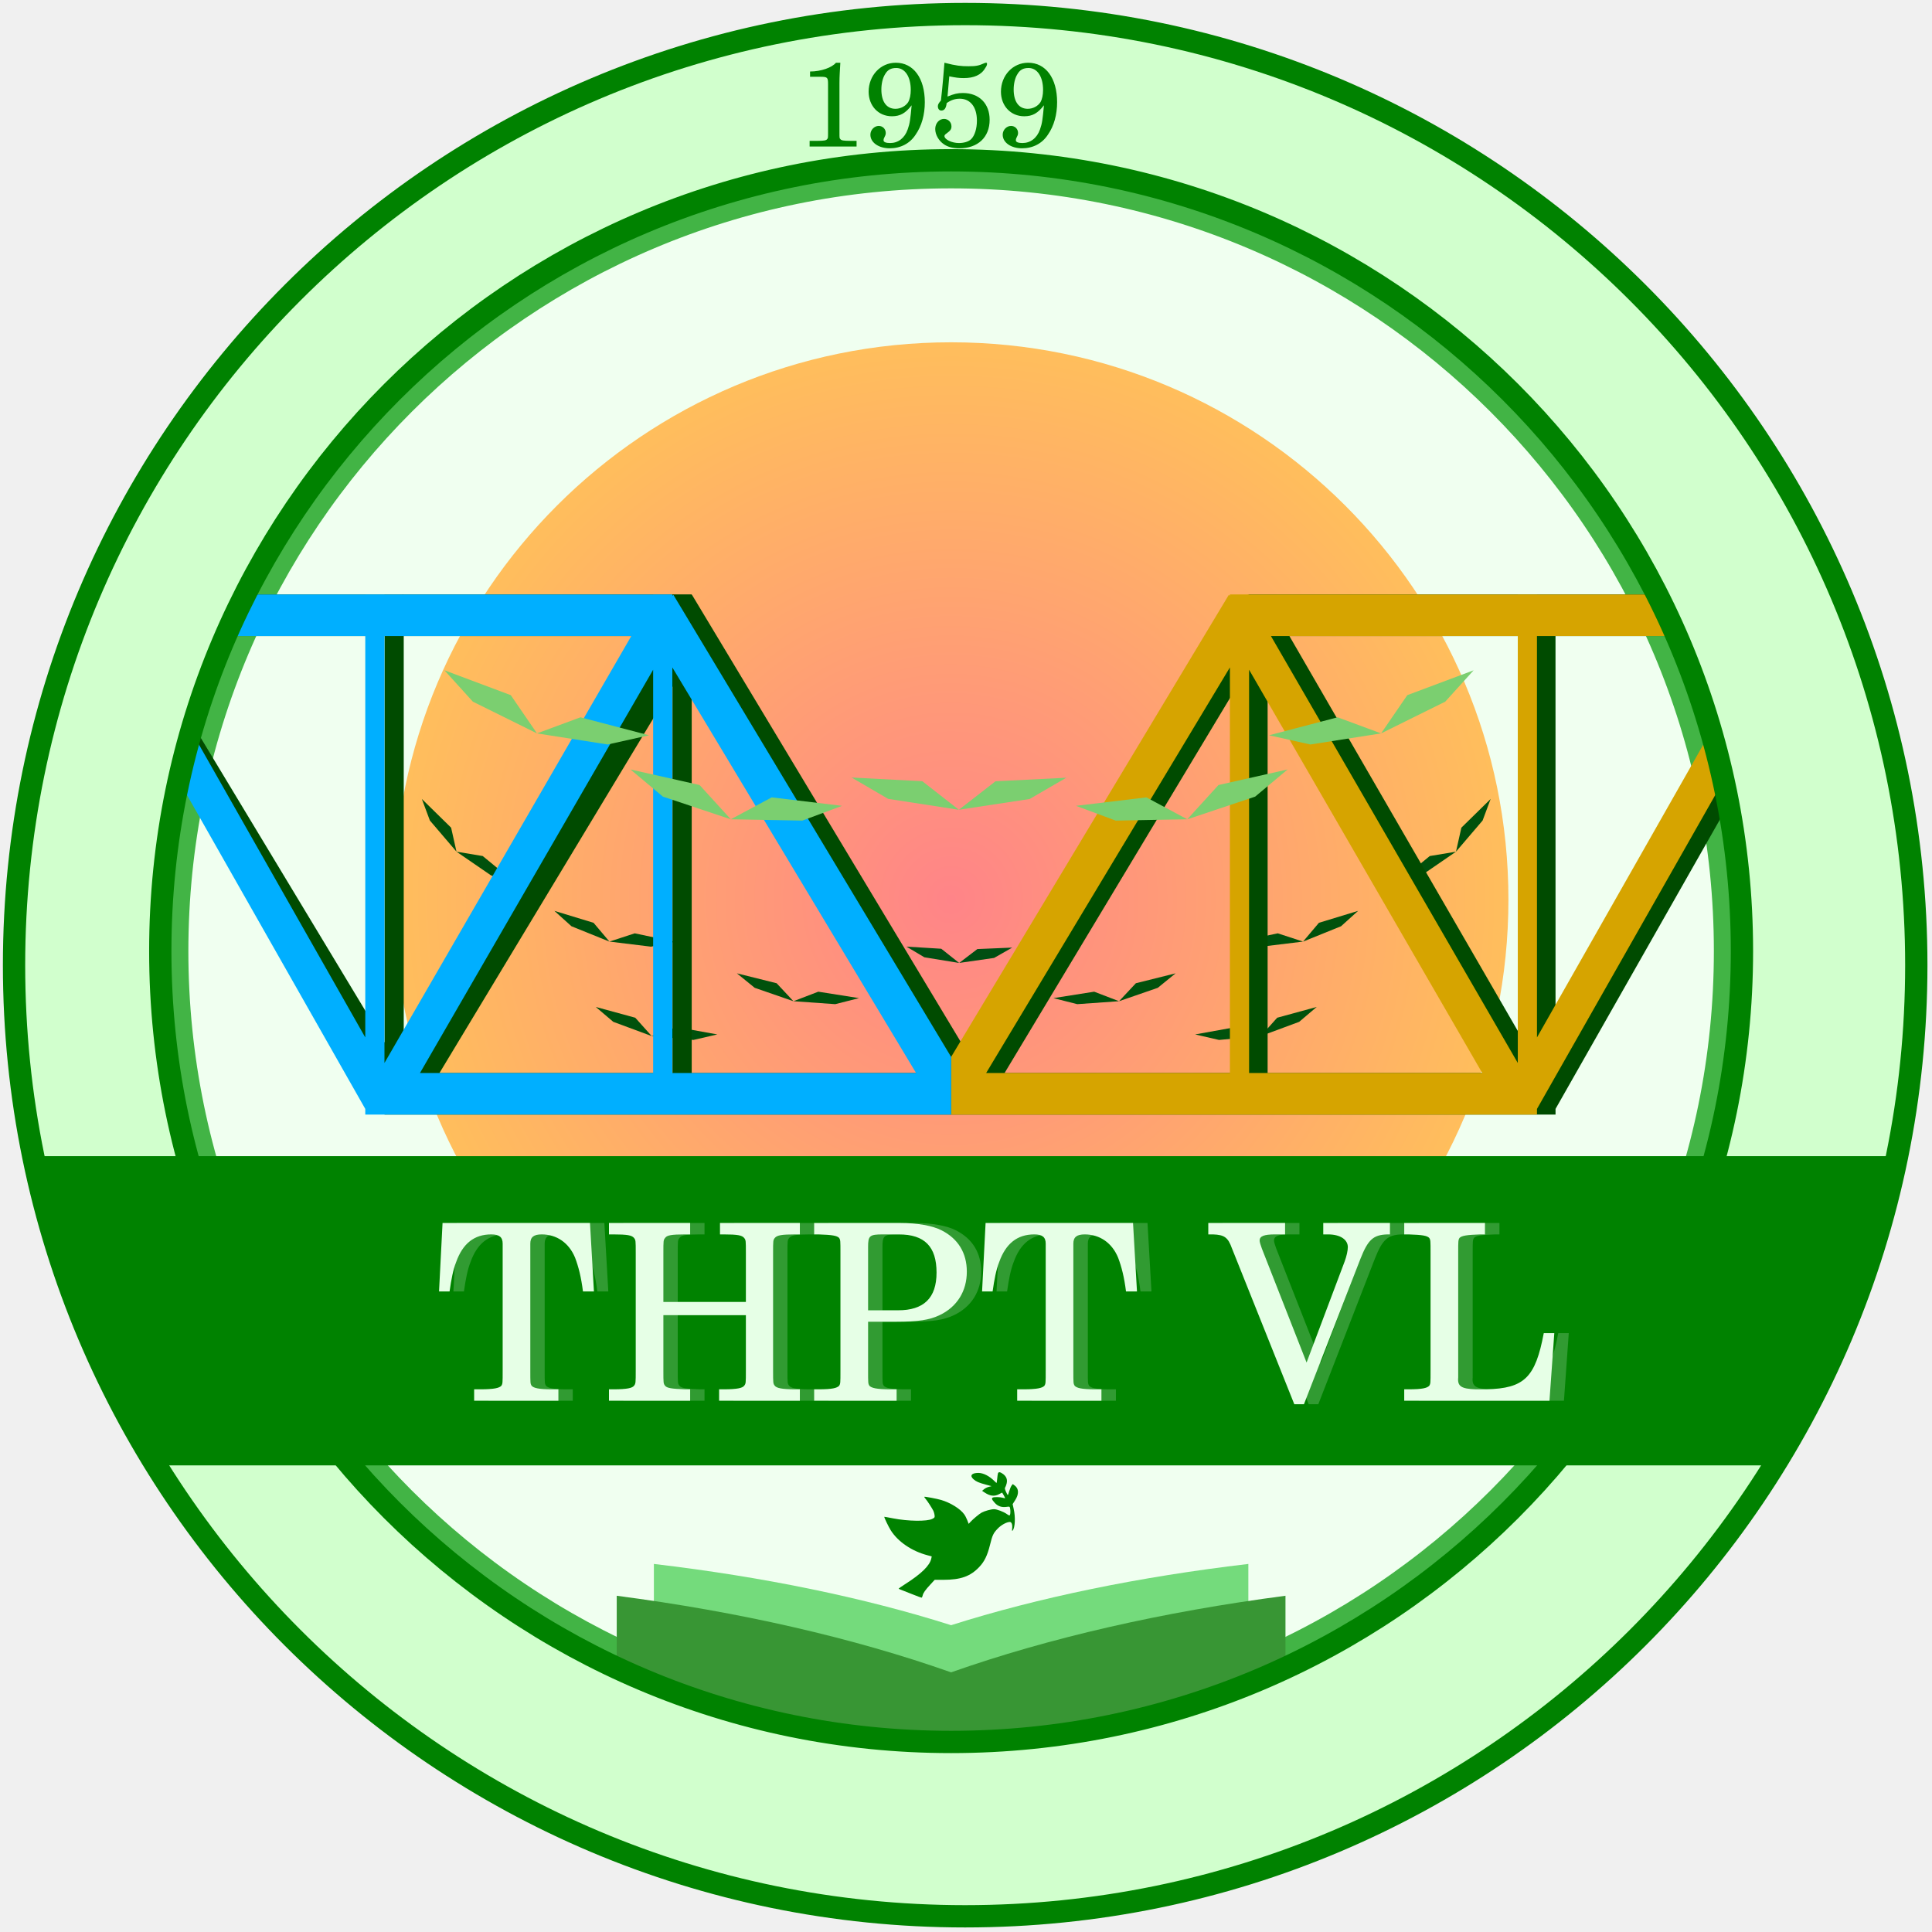
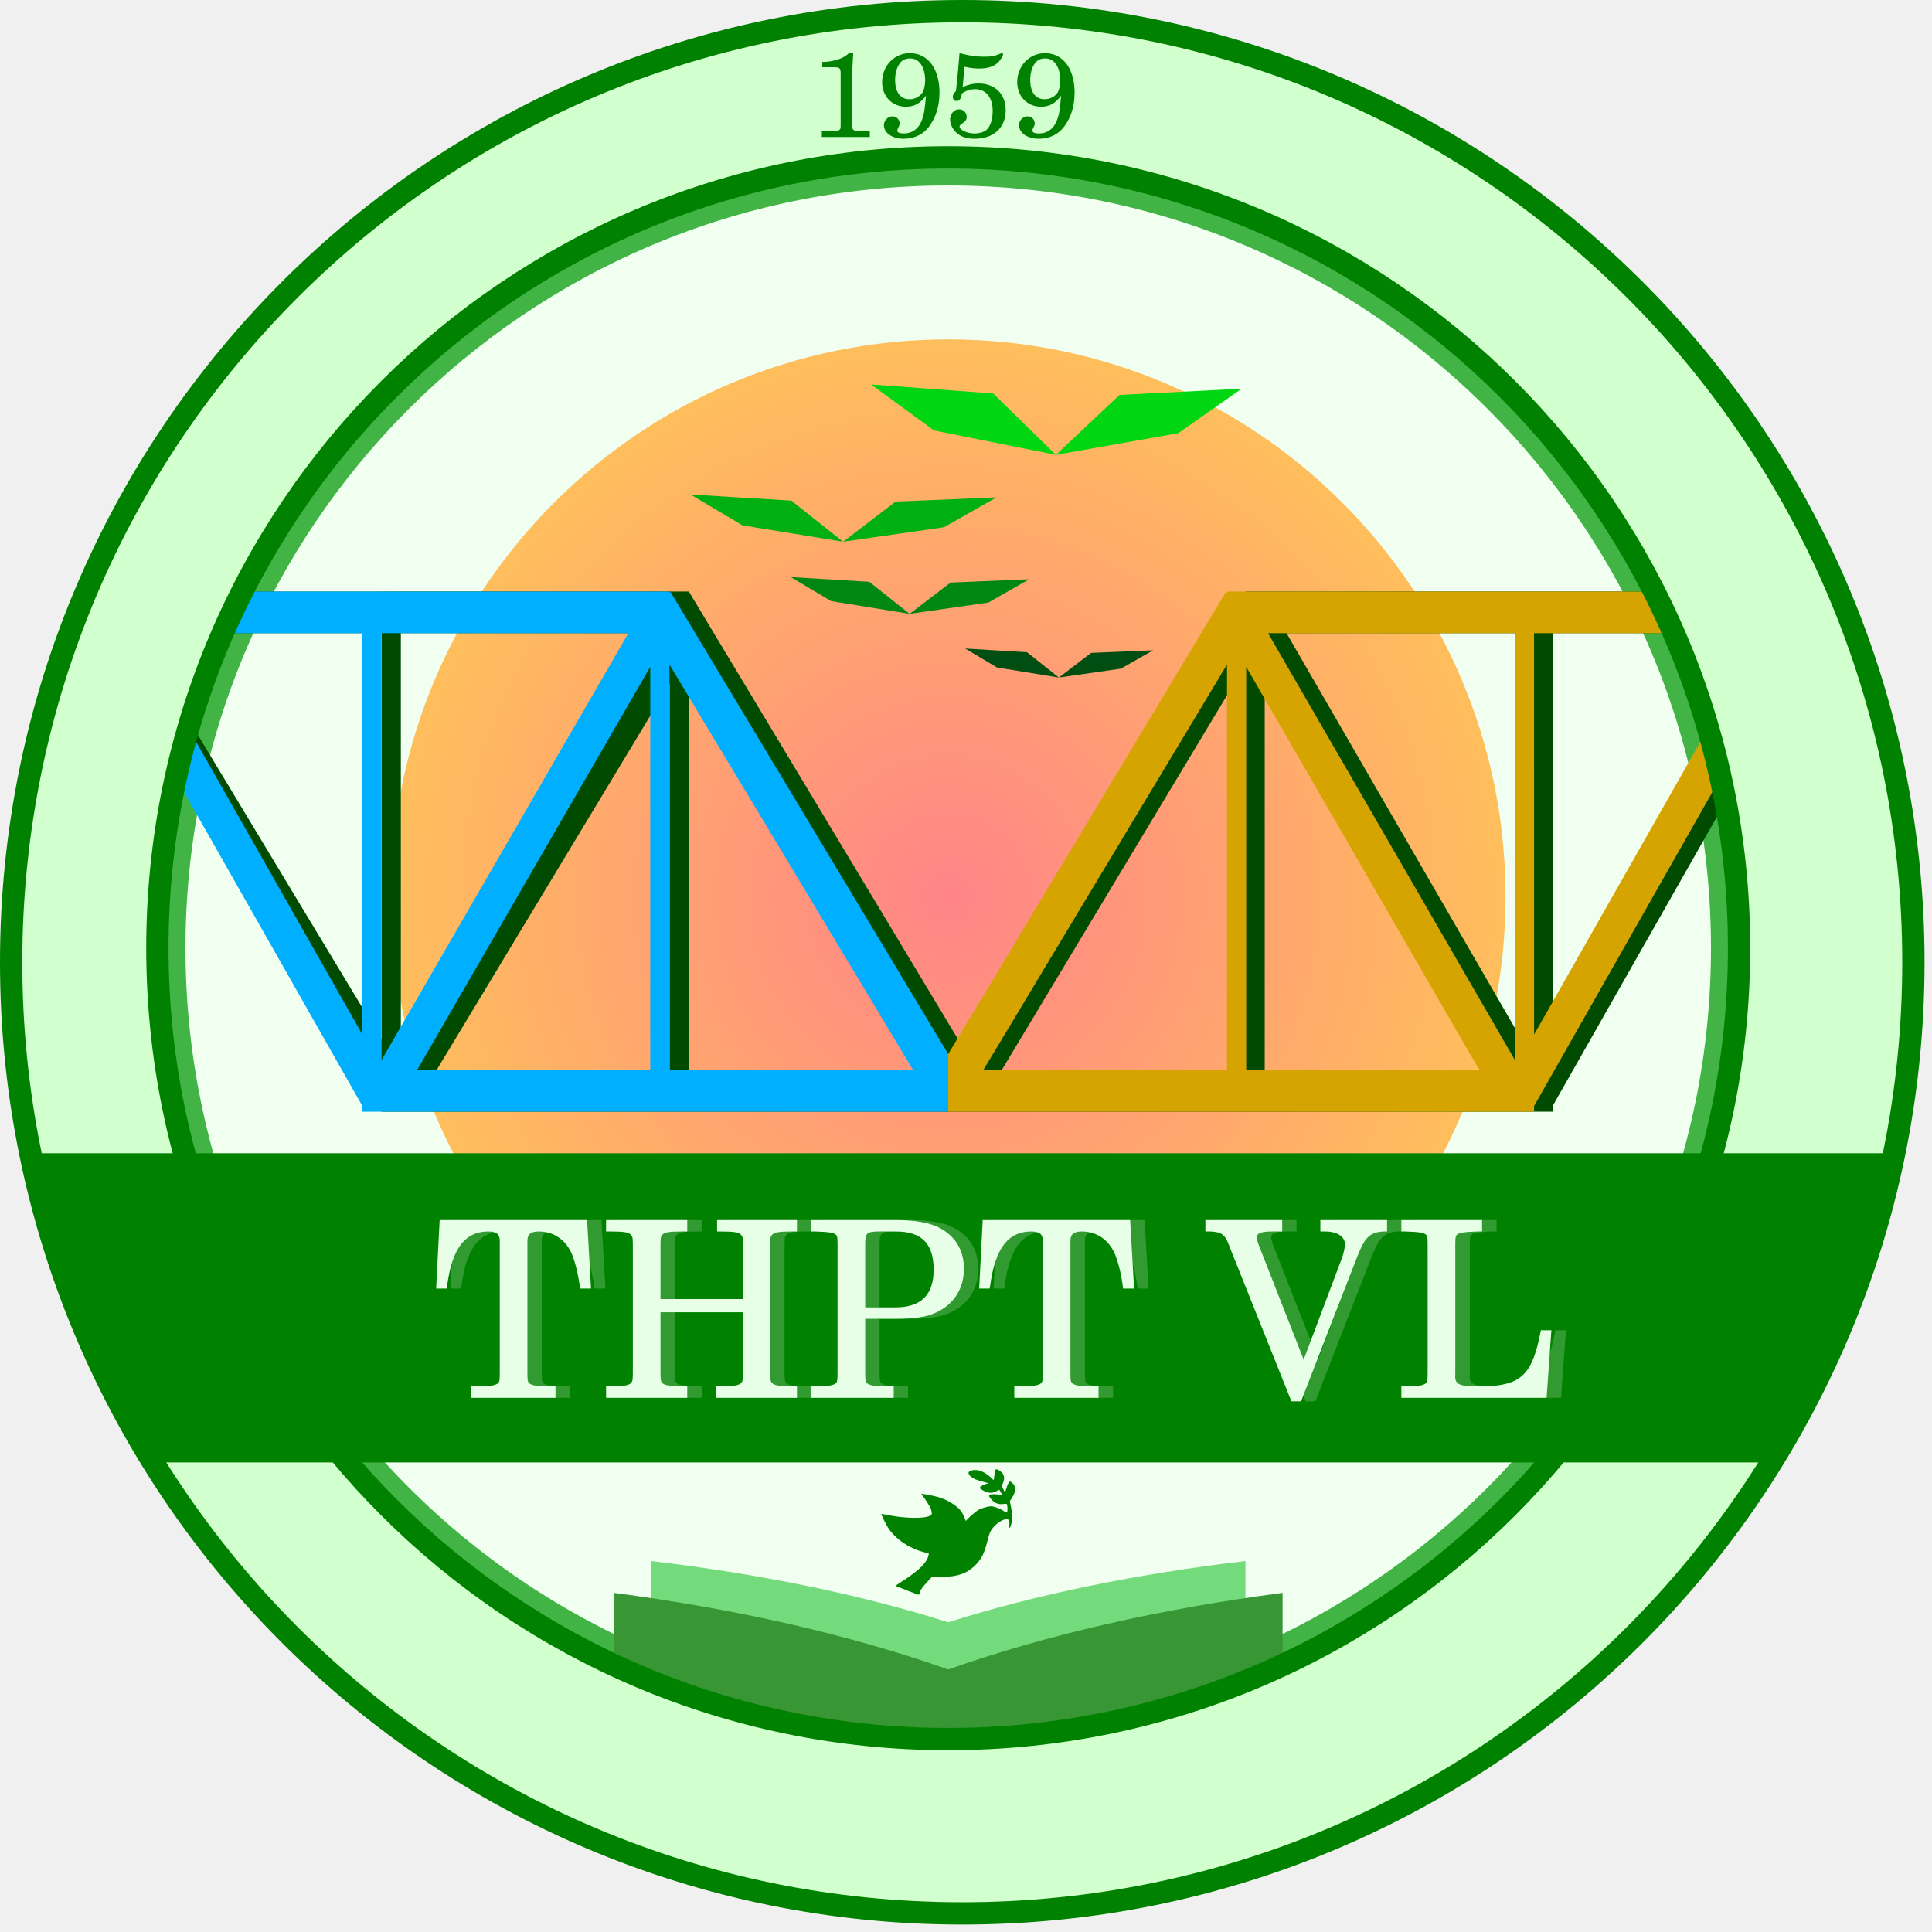
<svg xmlns="http://www.w3.org/2000/svg" xmlns:xlink="http://www.w3.org/1999/xlink" width="260" height="260" viewBox="0 0 68.792 68.792" version="1.1" id="svg1">
  <defs id="defs1">
    <linearGradient id="linearGradient93">
      <stop style="stop-color:#ff8488;stop-opacity:1;" offset="0" id="stop93" />
      <stop style="stop-color:#ffbe5c;stop-opacity:1;" offset="1" id="stop94" />
    </linearGradient>
-     <radialGradient xlink:href="#linearGradient93" id="radialGradient128" gradientUnits="userSpaceOnUse" cx="33.867" cy="32.032" fx="33.867" fy="32.032" r="19.844" gradientTransform="matrix(0.9999952,0,0,1,-2.2678089e-4,-2.2907e-4)" />
+     <radialGradient xlink:href="#linearGradient93" id="radialGradient18" gradientUnits="userSpaceOnUse" gradientTransform="matrix(0.9999952,0,0,1,-0.103351,-0.1033528)" cx="33.867" cy="32.032" fx="33.867" fy="32.032" r="19.844" />
  </defs>
  <g id="layer1">
    <g id="draft" style="display:none">
      <circle style="display:none;fill:#f0fff0;fill-opacity:1;stroke:#008200;stroke-width:1;stroke-dasharray:none;stroke-opacity:1" id="circle11" cx="34.367" cy="34.367" r="33.867" />
      <g id="g41" transform="translate(-72.51816,-31.32958)">
        <rect style="fill:#ffffff;fill-opacity:1;stroke:none;stroke-width:1.049;stroke-dasharray:none;stroke-opacity:1" id="rect29" width="30" height="2" x="-34.547" y="-61.238" />
        <rect style="fill:#ffffff;fill-opacity:1;stroke:none;stroke-width:1.484;stroke-dasharray:none;stroke-opacity:1" id="rect30" width="60" height="2" x="-19.547" y="-38.238" />
        <rect style="fill:#ffffff;fill-opacity:1;stroke:none;stroke-width:1.049;stroke-dasharray:none;stroke-opacity:1" id="rect31" width="30" height="2" x="25.453" y="-61.238" />
        <rect style="fill:#ffffff;fill-opacity:1;stroke:none;stroke-width:1.092;stroke-dasharray:none;stroke-opacity:1" id="rect32" width="1" height="25" x="-19.547" y="-61.238" />
        <rect style="fill:#ffffff;fill-opacity:1;stroke:none;stroke-width:1.092;stroke-dasharray:none;stroke-opacity:1" id="rect33" width="1" height="25" x="40.453" y="-61.238" />
        <rect style="fill:#ffffff;fill-opacity:1;stroke:none;stroke-width:1.092;stroke-dasharray:none;stroke-opacity:1" id="rect34" width="1" height="25" x="-4.547" y="-61.238" />
        <rect style="fill:#ffffff;fill-opacity:1;stroke:none;stroke-width:1.092;stroke-dasharray:none;stroke-opacity:1" id="rect35" width="1" height="25" x="25.453" y="-61.238" />
        <rect style="fill:#ffffff;fill-opacity:1;stroke:none;stroke-width:1.505;stroke-dasharray:none;stroke-opacity:1" id="rect36" width="1.879" height="27.42" x="3.48" y="-68.458" transform="matrix(0.8351787,-0.5499787,0.5471184,0.8370553,0,0)" />
        <rect style="fill:#ffffff;fill-opacity:1;stroke:none;stroke-width:1.563;stroke-dasharray:none;stroke-opacity:1" id="rect37" width="1.951" height="28.499" x="28.508" y="-53.028" transform="matrix(0.8343819,-0.5511868,0.5459116,0.8378428,0,0)" />
        <rect style="fill:#ffffff;fill-opacity:1;stroke:none;stroke-width:1.505;stroke-dasharray:none;stroke-opacity:1" id="rect38" width="1.879" height="27.42" x="34.89" y="-47.82" transform="matrix(-0.8351787,-0.5499787,-0.5471184,0.8370553,0,0)" />
        <rect style="fill:#ffffff;fill-opacity:1;stroke:none;stroke-width:1.563;stroke-dasharray:none;stroke-opacity:1" id="rect39" width="1.951" height="28.499" x="10.191" y="-65.078" transform="matrix(-0.8343819,-0.5511868,-0.5459116,0.8378428,0,0)" />
        <rect style="fill:#ffffff;fill-opacity:1;stroke:none;stroke-width:1.474;stroke-dasharray:none;stroke-opacity:1" id="rect40" width="1.826" height="27.089" x="53.063" y="-34.439" transform="matrix(0.8243706,-0.5660505,0.5311233,0.8472945,0,0)" />
        <rect style="fill:#ffffff;fill-opacity:1;stroke:none;stroke-width:1.462;stroke-dasharray:none;stroke-opacity:1" id="rect41" width="1.804" height="26.954" x="-16.182" y="-80.429" transform="matrix(-0.8196016,-0.5729339,-0.5243122,0.8515261,0,0)" />
      </g>
    </g>
-     <ellipse style="fill:#f0fff0;fill-opacity:1;stroke:#42b445;stroke-width:2;stroke-dasharray:none;stroke-opacity:1" id="circle102" cx="33.866" cy="33.866" rx="28.159" ry="28.159" />
-     <ellipse style="fill:url(#radialGradient128);fill-opacity:1;stroke:none;stroke-width:2.554;stroke-linejoin:miter;stroke-dasharray:none;stroke-opacity:1;paint-order:normal" id="circle103" cx="33.866" cy="32.032" rx="19.844" ry="19.844" />
-     <g id="g111" transform="matrix(0.9999952,0,0,1,-2.2678089e-4,-2.2904802e-4)">
-       <path id="path103" style="fill:#004e12;fill-opacity:1;stroke:none;stroke-width:0.215;stroke-linejoin:miter;stroke-dasharray:none;stroke-opacity:1;paint-order:normal" d="m 32.276,33.706 0.638,0.38 1.239,0.202 -0.637,-0.506 z m 1.878,0.581 1.243,-0.178 0.645,-0.368 -1.241,0.052 z" />
-       <path id="path104" style="fill:#00510c;fill-opacity:1;stroke:none;stroke-width:0.235;stroke-linejoin:miter;stroke-dasharray:none;stroke-opacity:1;paint-order:normal" d="m 26.238,34.657 0.635,0.516 1.379,0.477 -0.599,-0.64 z m 2.015,0.993 1.487,0.105 0.848,-0.215 -1.451,-0.229 z" />
-       <path id="path105" style="fill:#00510c;fill-opacity:1;stroke:none;stroke-width:0.235;stroke-linejoin:miter;stroke-dasharray:none;stroke-opacity:1;paint-order:normal" d="m 21.213,35.854 0.624,0.53 1.368,0.507 -0.585,-0.653 z m 1.992,1.037 1.485,0.138 0.852,-0.196 -1.446,-0.261 z" />
-       <path id="path106" style="fill:#00510c;fill-opacity:1;stroke:none;stroke-width:0.235;stroke-linejoin:miter;stroke-dasharray:none;stroke-opacity:1;paint-order:normal" d="m 15.021,28.449 0.286,0.767 0.948,1.11 -0.192,-0.855 z m 1.234,1.877 1.229,0.844 0.84,0.244 -1.135,-0.933 z" />
-       <path id="path107" style="fill:#00510c;fill-opacity:1;stroke:none;stroke-width:0.235;stroke-linejoin:miter;stroke-dasharray:none;stroke-opacity:1;paint-order:normal" d="m 19.74,32.433 0.608,0.548 1.353,0.547 -0.566,-0.67 z m 1.961,1.094 1.48,0.181 0.858,-0.172 -1.438,-0.303 z" />
-       <path id="path108" style="fill:#00510c;fill-opacity:1;stroke:none;stroke-width:0.235;stroke-linejoin:miter;stroke-dasharray:none;stroke-opacity:1;paint-order:normal" d="m 41.86,34.657 -0.635,0.516 -1.379,0.477 0.599,-0.64 z m -2.015,0.993 -1.487,0.105 -0.848,-0.215 1.451,-0.229 z" />
-       <path id="path109" style="fill:#00510c;fill-opacity:1;stroke:none;stroke-width:0.235;stroke-linejoin:miter;stroke-dasharray:none;stroke-opacity:1;paint-order:normal" d="m 46.884,35.854 -0.624,0.53 -1.368,0.507 0.585,-0.653 z m -1.992,1.037 -1.485,0.138 -0.852,-0.196 1.446,-0.261 z" />
-       <path id="path110" style="fill:#00510c;fill-opacity:1;stroke:none;stroke-width:0.235;stroke-linejoin:miter;stroke-dasharray:none;stroke-opacity:1;paint-order:normal" d="m 53.077,28.449 -0.286,0.767 -0.948,1.11 0.192,-0.855 z m -1.234,1.877 -1.229,0.844 -0.84,0.244 1.135,-0.933 z" />
-       <path id="path111" style="fill:#00510c;fill-opacity:1;stroke:none;stroke-width:0.235;stroke-linejoin:miter;stroke-dasharray:none;stroke-opacity:1;paint-order:normal" d="m 48.358,32.433 -0.608,0.548 -1.353,0.547 0.566,-0.67 z m -1.961,1.094 -1.48,0.181 -0.858,-0.172 1.438,-0.303 z" />
+     <ellipse style="fill:#f0fff0;fill-opacity:1;stroke:#42b445;stroke-width:2;stroke-dasharray:none;stroke-opacity:1" id="ellipse1" cx="33.763" cy="33.763" rx="28.159" ry="28.159" />
+     <ellipse style="fill:url(#radialGradient18);fill-opacity:1;stroke:none;stroke-width:2.554;stroke-linejoin:miter;stroke-dasharray:none;stroke-opacity:1;paint-order:normal" id="ellipse2" cx="33.763" cy="31.929" rx="19.844" ry="19.844" />
+     <path id="path2" style="fill:#004e12;fill-opacity:1;stroke:none;stroke-width:0.382;stroke-linejoin:miter;stroke-dasharray:none;stroke-opacity:1;paint-order:normal" d="m 34.365,23.092 1.135,0.675 2.203,0.358 -1.133,-0.9 z m 3.338,1.033 2.209,-0.317 1.147,-0.653 -2.207,0.092 z" />
+     <g id="g9" transform="matrix(0.683339,0,0,0.740823,51.36811,132.5471)" style="display:inline">
+       <path id="path7" style="display:inline;fill:#004b00;fill-opacity:1;stroke:none;stroke-width:0.747;stroke-dasharray:none;stroke-opacity:1" d="m 13.693,21.167 v 3.83e-4 H 3.441 v 1.482 h 0.021 L 3.44,22.664 13.693,39.667 v 0.02 H 54.705 55.388 v -0.203 l 9.556,-16.821 -0.021,-0.016 h 0.035 v -1.482 h -9.569 v -3.82e-4 h -0.683 v 3.82e-4 h -9.569 v -3.82e-4 h -0.683 v 3.82e-4 0.043 l -0.039,-0.028 -9.887,16.447 -9.888,-16.447 -0.009,0.006 v -0.021 h -0.684 v 3.81e-4 h -9.569 v -3.81e-4 z m -8.729,1.482 h 8.729 v 14.474 z m 9.412,0 h 9.118 l -9.118,15.119 z m 31.537,0 h 8.791 v 15.2 z m 9.474,0 h 8.119 L 55.388,36.94 Z M 44.452,23.764 V 38.206 h -8.682 z m -19.822,0.051 8.651,14.391 h -8.651 z m 20.506,0.033 8.304,14.359 h -8.304 z m -21.189,0.597 v 13.761 h -8.299 z" transform="matrix(1.463396,0,0,1.34985,-75.32347,-179.0582)" />
+       <path id="path8" style="fill:#d6a400;fill-opacity:1;stroke:none;stroke-width:1.049;stroke-dasharray:none;stroke-opacity:1" d="m -11.237,-150.486 v 5.2e-4 0.058 l -0.057,-0.038 -14.465,22.2 -0.006,-0.009 v 2.788 H 3.764 4.764 v -0.273 l 13.98,-22.705 -0.03,-0.021 h 0.051 v -2 H 4.764 v -5.2e-4 H 3.764 v 5.2e-4 h -14 v -5.2e-4 z m 2.139,2 H 3.764 v 20.518 z m 13.861,0 H 16.642 L 4.764,-129.195 Z m -16,1.507 v 19.493 H -23.938 Z m 1,0.111 12.149,19.382 h -12.149 z" />
+       <path id="path9" style="fill:#00afff;fill-opacity:1;stroke:none;stroke-width:1.049;stroke-dasharray:none;stroke-opacity:1" d="m -40.29,-150.486 v 5.2e-4 0.058 l 0.057,-0.038 14.465,22.2 0.006,-0.009 v 2.788 h -29.528 -1 v -0.273 l -13.98,-22.705 0.03,-0.021 H -70.29 v -2 h 14 v -5.2e-4 h 1 v 5.2e-4 h 14 v -5.2e-4 z m -2.139,2 h -12.861 v 20.518 z m -13.861,0 h -11.878 l 11.878,19.291 z m 16,1.507 v 19.493 h 12.701 z m -1,0.111 -12.149,19.382 h 12.149 z" />
    </g>
-     <g id="g114" transform="matrix(0.683339,0,0,0.740823,51.47123,132.6502)" style="display:inline">
-       <path id="path112" style="display:inline;fill:#004b00;fill-opacity:1;stroke:none;stroke-width:0.747;stroke-dasharray:none;stroke-opacity:1" d="m 13.693,21.167 v 3.83e-4 H 3.441 v 1.482 h 0.021 L 3.44,22.664 13.693,39.667 v 0.02 H 54.705 55.388 v -0.203 l 9.556,-16.821 -0.021,-0.016 h 0.035 v -1.482 h -9.569 v -3.82e-4 h -0.683 v 3.82e-4 h -9.569 v -3.82e-4 h -0.683 v 3.82e-4 0.043 l -0.039,-0.028 -9.887,16.447 -9.888,-16.447 -0.009,0.006 v -0.021 h -0.684 v 3.81e-4 h -9.569 v -3.81e-4 z m -8.729,1.482 h 8.729 v 14.474 z m 9.412,0 h 9.118 l -9.118,15.119 z m 31.537,0 h 8.791 v 15.2 z m 9.474,0 h 8.119 L 55.388,36.94 Z M 44.452,23.764 V 38.206 h -8.682 z m -19.822,0.051 8.651,14.391 h -8.651 z m 20.506,0.033 8.304,14.359 h -8.304 z m -21.189,0.597 v 13.761 h -8.299 z" transform="matrix(1.463396,0,0,1.34985,-75.32347,-179.0582)" />
-       <path id="path113" style="fill:#d6a400;fill-opacity:1;stroke:none;stroke-width:1.049;stroke-dasharray:none;stroke-opacity:1" d="m -11.237,-150.486 v 5.2e-4 0.058 l -0.057,-0.038 -14.465,22.2 -0.006,-0.009 v 2.788 H 3.764 4.764 v -0.273 l 13.98,-22.705 -0.03,-0.021 h 0.051 v -2 H 4.764 v -5.2e-4 H 3.764 v 5.2e-4 h -14 v -5.2e-4 z m 2.139,2 H 3.764 v 20.518 z m 13.861,0 H 16.642 L 4.764,-129.195 Z m -16,1.507 v 19.493 H -23.938 Z m 1,0.111 12.149,19.382 h -12.149 z" />
-       <path id="path114" style="fill:#00afff;fill-opacity:1;stroke:none;stroke-width:1.049;stroke-dasharray:none;stroke-opacity:1" d="m -40.29,-150.486 v 5.2e-4 0.058 l 0.057,-0.038 14.465,22.2 0.006,-0.009 v 2.788 h -29.528 -1 v -0.273 l -13.98,-22.705 0.03,-0.021 H -70.29 v -2 h 14 v -5.2e-4 h 1 v 5.2e-4 h 14 v -5.2e-4 z m -2.139,2 h -12.861 v 20.518 z m -13.861,0 h -11.878 l 11.878,19.291 z m 16,1.507 v 19.493 h 12.701 z m -1,0.111 -12.149,19.382 h 12.149 z" />
+     <path d="m 35.431,52.358 c -0.007,0.024 -0.021,0.11 -0.027,0.192 -0.007,0.084 -0.018,0.151 -0.023,0.151 -0.005,0 -0.036,-0.029 -0.07,-0.062 -0.186,-0.187 -0.398,-0.295 -0.577,-0.297 -0.241,0 -0.318,0.098 -0.175,0.225 0.093,0.084 0.193,0.127 0.441,0.192 l 0.202,0.055 -0.1,0.026 c -0.057,0.014 -0.132,0.053 -0.168,0.084 l -0.068,0.057 0.091,0.06 c 0.195,0.129 0.35,0.146 0.516,0.057 l 0.107,-0.055 0.057,0.096 c 0.03,0.055 0.052,0.101 0.048,0.105 -0.002,0.002 -0.041,-0.005 -0.084,-0.017 -0.086,-0.026 -0.293,-0.031 -0.348,-0.009 -0.059,0.024 -0.043,0.072 0.061,0.187 0.109,0.125 0.25,0.172 0.427,0.146 0.098,-0.014 0.107,-0.012 0.12,0.041 0.018,0.077 0.016,0.218 -0.004,0.251 -0.014,0.022 -0.041,0.014 -0.107,-0.034 -0.118,-0.084 -0.355,-0.175 -0.459,-0.175 -0.102,0 -0.332,0.062 -0.441,0.122 -0.086,0.046 -0.307,0.23 -0.405,0.338 l -0.057,0.062 -0.05,-0.129 c -0.027,-0.072 -0.077,-0.168 -0.111,-0.213 -0.139,-0.194 -0.486,-0.41 -0.818,-0.508 -0.141,-0.043 -0.589,-0.127 -0.6,-0.113 -0.007,0.005 0.016,0.041 0.048,0.077 0.064,0.074 0.221,0.316 0.275,0.424 0.018,0.041 0.039,0.11 0.043,0.156 0.007,0.077 0,0.089 -0.082,0.129 -0.186,0.096 -0.866,0.086 -1.4,-0.019 -0.168,-0.034 -0.307,-0.057 -0.309,-0.055 -0.014,0.012 0.155,0.364 0.23,0.481 0.257,0.407 0.748,0.742 1.309,0.889 l 0.15,0.041 -0.016,0.074 c -0.052,0.251 -0.352,0.544 -0.937,0.917 -0.123,0.077 -0.223,0.148 -0.223,0.156 0,0.007 0.034,0.024 0.075,0.038 0.039,0.014 0.221,0.086 0.4,0.158 0.182,0.074 0.336,0.129 0.346,0.125 0.009,-0.007 0.023,-0.041 0.032,-0.077 0.021,-0.093 0.089,-0.189 0.271,-0.386 l 0.159,-0.172 h 0.307 c 0.616,0 0.962,-0.122 1.277,-0.455 0.184,-0.192 0.291,-0.41 0.384,-0.786 0.086,-0.35 0.12,-0.422 0.273,-0.58 0.12,-0.129 0.321,-0.239 0.434,-0.239 0.061,0 0.096,0.086 0.084,0.22 -0.009,0.096 -0.007,0.113 0.016,0.086 0.086,-0.098 0.105,-0.479 0.036,-0.774 l -0.036,-0.168 0.086,-0.134 c 0.143,-0.218 0.139,-0.417 -0.014,-0.529 l -0.068,-0.05 -0.043,0.055 c -0.023,0.031 -0.059,0.117 -0.082,0.194 -0.021,0.079 -0.045,0.141 -0.052,0.141 -0.007,0 -0.036,-0.053 -0.066,-0.12 -0.039,-0.086 -0.045,-0.127 -0.029,-0.148 0.014,-0.017 0.036,-0.077 0.052,-0.134 0.036,-0.144 -0.002,-0.251 -0.118,-0.342 -0.107,-0.079 -0.166,-0.089 -0.189,-0.029 z" id="path10" style="fill:#008200;fill-opacity:1;stroke:none;stroke-width:0.002" />
+     <g id="g12" transform="matrix(0.9999952,0,0,1,-0.103351,-0.1033528)">
+       <path id="path11" style="display:inline;fill:#74db7c;fill-opacity:1;stroke:none;stroke-width:3.648;stroke-linejoin:miter;stroke-dasharray:none;stroke-opacity:1;paint-order:normal" d="m 23.283,55.687 v 4.21 A 28.159,28.159 0 0 0 33.867,62.026 28.159,28.159 0 0 0 44.45,59.897 V 55.687 a 30.281,11.111 0 0 0 -10.584,2.181 30.281,11.111 0 0 0 -10.582,-2.181 z" />
+       <path id="path12" style="fill:#389634;fill-opacity:1;stroke:none;stroke-width:4.326;stroke-linejoin:miter;stroke-dasharray:none;stroke-opacity:1;paint-order:normal" d="m 21.96,56.82 v 2.547 a 28.159,28.159 0 0 0 11.906,2.658 28.159,28.159 0 0 0 11.906,-2.658 V 56.82 A 34.066,13.889 0 0 0 33.866,59.547 34.066,13.889 0 0 0 21.96,56.82 Z" />
    </g>
-     <g id="g119" transform="matrix(0.9999952,0,0,1,-2.2678089e-4,-2.2904802e-4)">
-       <path id="path115" style="fill:#7bcf70;fill-opacity:1;stroke:none;stroke-width:0.437;stroke-linejoin:miter;stroke-dasharray:none;stroke-opacity:1;paint-order:normal" d="m 30.322,27.685 1.302,0.76 2.519,0.389 -1.302,-1.017 z m 3.821,1.148 2.519,-0.383 1.304,-0.757 -2.519,0.126 z" />
-       <path id="path116" style="fill:#7bcf70;fill-opacity:1;stroke:none;stroke-width:0.437;stroke-linejoin:miter;stroke-dasharray:none;stroke-opacity:1;paint-order:normal" d="m 45.187,26.181 1.472,0.328 2.518,-0.395 -1.549,-0.573 z m 3.989,-0.067 2.284,-1.13 1.012,-1.117 -2.362,0.885 z" />
-       <path id="path117" style="fill:#7bcf70;fill-opacity:1;stroke:none;stroke-width:0.437;stroke-linejoin:miter;stroke-dasharray:none;stroke-opacity:1;paint-order:normal" d="m 38.314,28.693 1.413,0.526 2.548,-0.047 -1.456,-0.78 z m 3.961,0.48 2.417,-0.807 1.156,-0.968 -2.461,0.554 z" />
-       <path id="path118" style="fill:#7bcf70;fill-opacity:1;stroke:none;stroke-width:0.437;stroke-linejoin:miter;stroke-dasharray:none;stroke-opacity:1;paint-order:normal" d="m 23.11,26.181 -1.472,0.328 -2.518,-0.395 1.549,-0.573 z m -3.989,-0.067 -2.284,-1.13 -1.012,-1.117 2.362,0.885 z" />
-       <path id="path119" style="fill:#7bcf70;fill-opacity:1;stroke:none;stroke-width:0.437;stroke-linejoin:miter;stroke-dasharray:none;stroke-opacity:1;paint-order:normal" d="m 29.983,28.693 -1.413,0.526 -2.548,-0.047 1.456,-0.78 z m -3.961,0.48 -2.417,-0.807 -1.156,-0.968 2.461,0.554 z" />
-     </g>
-     <path d="m 35.534,52.461 c -0.007,0.024 -0.021,0.11 -0.027,0.192 -0.007,0.084 -0.018,0.151 -0.023,0.151 -0.005,0 -0.036,-0.029 -0.07,-0.062 -0.186,-0.187 -0.398,-0.295 -0.577,-0.297 -0.241,0 -0.318,0.098 -0.175,0.225 0.093,0.084 0.193,0.127 0.441,0.192 l 0.202,0.055 -0.1,0.026 c -0.057,0.014 -0.132,0.053 -0.168,0.084 l -0.068,0.057 0.091,0.06 c 0.195,0.129 0.35,0.146 0.516,0.057 l 0.107,-0.055 0.057,0.096 c 0.03,0.055 0.052,0.101 0.048,0.105 -0.002,0.002 -0.041,-0.005 -0.084,-0.017 -0.086,-0.026 -0.293,-0.031 -0.348,-0.009 -0.059,0.024 -0.043,0.072 0.061,0.187 0.109,0.125 0.25,0.172 0.427,0.146 0.098,-0.014 0.107,-0.012 0.12,0.041 0.018,0.077 0.016,0.218 -0.004,0.251 -0.014,0.022 -0.041,0.014 -0.107,-0.034 -0.118,-0.084 -0.355,-0.175 -0.459,-0.175 -0.102,0 -0.332,0.062 -0.441,0.122 -0.086,0.046 -0.307,0.23 -0.405,0.338 l -0.057,0.062 -0.05,-0.129 c -0.027,-0.072 -0.077,-0.168 -0.111,-0.213 -0.139,-0.194 -0.486,-0.41 -0.818,-0.508 -0.141,-0.043 -0.589,-0.127 -0.6,-0.113 -0.007,0.005 0.016,0.041 0.048,0.077 0.064,0.074 0.22,0.316 0.275,0.424 0.018,0.041 0.039,0.11 0.043,0.156 0.007,0.077 0,0.089 -0.082,0.129 -0.186,0.096 -0.866,0.086 -1.4,-0.019 -0.168,-0.034 -0.307,-0.057 -0.309,-0.055 -0.014,0.012 0.155,0.364 0.23,0.481 0.257,0.407 0.748,0.742 1.309,0.889 l 0.15,0.041 -0.016,0.074 c -0.052,0.251 -0.352,0.544 -0.937,0.917 -0.123,0.077 -0.223,0.148 -0.223,0.156 0,0.007 0.034,0.024 0.075,0.038 0.039,0.014 0.22,0.086 0.4,0.158 0.182,0.074 0.336,0.129 0.346,0.125 0.009,-0.007 0.023,-0.041 0.032,-0.077 0.021,-0.093 0.089,-0.189 0.27,-0.386 l 0.159,-0.172 h 0.307 c 0.616,0 0.962,-0.122 1.277,-0.455 0.184,-0.192 0.291,-0.41 0.384,-0.786 0.086,-0.35 0.12,-0.422 0.273,-0.58 0.12,-0.129 0.321,-0.239 0.434,-0.239 0.061,0 0.096,0.086 0.084,0.22 -0.009,0.096 -0.007,0.113 0.016,0.086 0.086,-0.098 0.105,-0.479 0.036,-0.774 l -0.036,-0.168 0.086,-0.134 c 0.143,-0.218 0.139,-0.417 -0.014,-0.529 l -0.068,-0.05 -0.043,0.055 c -0.023,0.031 -0.059,0.117 -0.082,0.194 -0.021,0.079 -0.045,0.141 -0.052,0.141 -0.007,0 -0.036,-0.053 -0.066,-0.12 -0.039,-0.086 -0.045,-0.127 -0.029,-0.148 0.014,-0.017 0.036,-0.077 0.052,-0.134 0.036,-0.144 -0.002,-0.251 -0.118,-0.342 -0.107,-0.079 -0.166,-0.089 -0.189,-0.029 z" id="path120" style="fill:#008200;fill-opacity:1;stroke:none;stroke-width:0.002" />
-     <g id="g122" transform="matrix(0.9999952,0,0,1,-2.2678089e-4,-2.2904802e-4)">
-       <path id="path121" style="display:inline;fill:#74db7c;fill-opacity:1;stroke:none;stroke-width:3.648;stroke-linejoin:miter;stroke-dasharray:none;stroke-opacity:1;paint-order:normal" d="m 23.283,55.687 v 4.21 A 28.159,28.159 0 0 0 33.867,62.026 28.159,28.159 0 0 0 44.45,59.897 V 55.687 a 30.281,11.111 0 0 0 -10.584,2.181 30.281,11.111 0 0 0 -10.582,-2.181 z" />
-       <path id="path122" style="fill:#389634;fill-opacity:1;stroke:none;stroke-width:4.326;stroke-linejoin:miter;stroke-dasharray:none;stroke-opacity:1;paint-order:normal" d="m 21.96,56.82 v 2.547 a 28.159,28.159 0 0 0 11.906,2.658 28.159,28.159 0 0 0 11.906,-2.658 V 56.82 A 34.066,13.889 0 0 0 33.866,59.547 34.066,13.889 0 0 0 21.96,56.82 Z" />
-     </g>
-     <path id="path123" style="fill:#d1ffcd;fill-opacity:1;stroke:#008200;stroke-width:0.794;stroke-linejoin:miter;stroke-dasharray:none;stroke-opacity:1;paint-order:normal" d="M 34.367,0.5 A 33.867,33.867 0 0 0 0.5,34.367 33.867,33.867 0 0 0 34.367,68.233 33.867,33.867 0 0 0 68.233,34.367 33.867,33.867 0 0 0 34.367,0.5 Z M 33.866,5.707 A 28.159,28.159 0 0 1 62.025,33.866 28.159,28.159 0 0 1 33.866,62.025 28.159,28.159 0 0 1 5.707,33.866 28.159,28.159 0 0 1 33.866,5.707 Z" />
-     <g id="g127" style="display:inline" transform="matrix(0.9999952,0,0,1,-2.2678089e-4,-2.2904802e-4)">
-       <path id="path124" style="fill:#008200;fill-opacity:1;stroke:none;stroke-width:0.529;stroke-dasharray:none;stroke-opacity:1" d="m 1.447,41.168 v 0.788 a 33.867,33.867 0 0 0 4.156,10.221 H 63.13 a 33.867,33.867 0 0 0 4.328,-11.009 z" />
-       <text xml:space="preserve" style="font-size:8.77px;font-family:Monospace;-inkscape-font-specification:Monospace;display:inline;fill:#319b32;fill-opacity:1;stroke:none;stroke-width:0.026;stroke-dasharray:none;stroke-opacity:1" x="15.973" y="49.875" id="text125">
-         <tspan id="tspan124" style="font-style:normal;font-variant:normal;font-weight:normal;font-stretch:normal;font-family:C059;-inkscape-font-specification:C059;fill:#319b32;fill-opacity:1;stroke:none;stroke-width:0.026;stroke-dasharray:none;stroke-opacity:1" x="15.973" y="49.875">THPT VL</tspan>
-         <tspan style="font-style:normal;font-variant:normal;font-weight:normal;font-stretch:normal;font-family:Hack;-inkscape-font-specification:Hack;fill:#319b32;fill-opacity:1;stroke:none;stroke-width:0.026;stroke-dasharray:none;stroke-opacity:1" x="15.973" y="61.258" id="tspan125" />
+     <path id="path13" style="fill:#d1ffcd;fill-opacity:1;stroke:#008200;stroke-width:0.794;stroke-linejoin:miter;stroke-dasharray:none;stroke-opacity:1;paint-order:normal" d="M 34.263,0.397 A 33.867,33.867 0 0 0 0.397,34.264 33.867,33.867 0 0 0 34.263,68.13 33.867,33.867 0 0 0 68.13,34.264 33.867,33.867 0 0 0 34.263,0.397 Z M 33.763,5.604 A 28.159,28.159 0 0 1 61.922,33.763 28.159,28.159 0 0 1 33.763,61.922 28.159,28.159 0 0 1 5.604,33.763 28.159,28.159 0 0 1 33.763,5.604 Z" />
+     <g id="g17" style="display:inline" transform="matrix(0.9999952,0,0,1,-0.103351,-0.1033528)">
+       <path id="path14" style="fill:#008200;fill-opacity:1;stroke:none;stroke-width:0.529;stroke-dasharray:none;stroke-opacity:1" d="m 1.447,41.168 v 0.788 a 33.867,33.867 0 0 0 4.156,10.221 H 63.13 a 33.867,33.867 0 0 0 4.328,-11.009 z" />
+       <text xml:space="preserve" style="font-size:8.77px;font-family:Monospace;-inkscape-font-specification:Monospace;display:inline;fill:#319b32;fill-opacity:1;stroke:none;stroke-width:0.026;stroke-dasharray:none;stroke-opacity:1" x="15.973" y="49.875" id="text15">
+         <tspan id="tspan14" style="font-style:normal;font-variant:normal;font-weight:normal;font-stretch:normal;font-family:C059;-inkscape-font-specification:C059;fill:#319b32;fill-opacity:1;stroke:none;stroke-width:0.026;stroke-dasharray:none;stroke-opacity:1" x="15.973" y="49.875">THPT VL</tspan>
+         <tspan style="font-style:normal;font-variant:normal;font-weight:normal;font-stretch:normal;font-family:Hack;-inkscape-font-specification:Hack;fill:#319b32;fill-opacity:1;stroke:none;stroke-width:0.026;stroke-dasharray:none;stroke-opacity:1" x="15.973" y="61.258" id="tspan15" />
      </text>
-       <text xml:space="preserve" style="font-size:8.77px;font-family:Monospace;-inkscape-font-specification:Monospace;fill:#e6ffe6;fill-opacity:1;stroke:none;stroke-width:0.026;stroke-dasharray:none;stroke-opacity:1" x="15.461" y="49.875" id="text127">
-         <tspan id="tspan126" style="font-style:normal;font-variant:normal;font-weight:normal;font-stretch:normal;font-family:C059;-inkscape-font-specification:C059;fill:#e6ffe6;fill-opacity:1;stroke:none;stroke-width:0.026;stroke-dasharray:none;stroke-opacity:1" x="15.461" y="49.875">THPT VL</tspan>
-         <tspan style="font-style:normal;font-variant:normal;font-weight:normal;font-stretch:normal;font-family:Hack;-inkscape-font-specification:Hack;fill:#e6ffe6;fill-opacity:1;stroke:none;stroke-width:0.026;stroke-dasharray:none;stroke-opacity:1" x="15.461" y="61.258" id="tspan127" />
+       <text xml:space="preserve" style="font-size:8.77px;font-family:Monospace;-inkscape-font-specification:Monospace;fill:#e6ffe6;fill-opacity:1;stroke:none;stroke-width:0.026;stroke-dasharray:none;stroke-opacity:1" x="15.461" y="49.875" id="text17">
+         <tspan id="tspan16" style="font-style:normal;font-variant:normal;font-weight:normal;font-stretch:normal;font-family:C059;-inkscape-font-specification:C059;fill:#e6ffe6;fill-opacity:1;stroke:none;stroke-width:0.026;stroke-dasharray:none;stroke-opacity:1" x="15.461" y="49.875">THPT VL</tspan>
+         <tspan style="font-style:normal;font-variant:normal;font-weight:normal;font-stretch:normal;font-family:Hack;-inkscape-font-specification:Hack;fill:#e6ffe6;fill-opacity:1;stroke:none;stroke-width:0.026;stroke-dasharray:none;stroke-opacity:1" x="15.461" y="61.258" id="tspan17" />
      </text>
    </g>
-     <g id="g128" transform="matrix(0.9999952,0,0,1,-2.2678089e-4,-2.2904802e-4)">
-       <path id="path127" style="display:none;fill:#f0fff0;stroke:#42b445;stroke-width:2" d="M 28.407,6.242 A 28.159,28.159 0 0 1 61.492,28.407 28.159,28.159 0 0 1 39.326,61.492 28.159,28.159 0 0 1 6.242,39.326 28.159,28.159 0 0 1 28.407,6.242 Z" />
-       <text xml:space="preserve" style="font-style:normal;font-variant:normal;font-weight:normal;font-stretch:normal;font-size:4.233px;font-family:C059;-inkscape-font-specification:C059;fill:#008200;fill-opacity:1;stroke:none;stroke-width:2.008;stroke-linejoin:miter;stroke-dasharray:none;stroke-opacity:1;paint-order:normal" id="text128" transform="translate(0,-1.023877)" x="28.407" y="6.242">1959</text>
+     <g id="g18" transform="matrix(1.021145,0,0,1,-0.174393,-0.340716)">
+       <path id="path17" style="display:none;fill:#f0fff0;stroke:#42b445;stroke-width:2" d="M 28.407,6.242 A 28.159,28.159 0 0 1 61.492,28.407 28.159,28.159 0 0 1 39.326,61.492 28.159,28.159 0 0 1 6.242,39.326 28.159,28.159 0 0 1 28.407,6.242 Z" />
+       <text xml:space="preserve" style="font-style:normal;font-variant:normal;font-weight:normal;font-stretch:normal;font-size:4.233px;font-family:C059;-inkscape-font-specification:C059;fill:#008200;fill-opacity:1;stroke:none;stroke-width:2.008;stroke-linejoin:miter;stroke-dasharray:none;stroke-opacity:1;paint-order:normal" id="text18" transform="translate(0,-1.023877)" x="28.407" y="6.242">1959</text>
    </g>
+     <path id="path18" style="fill:#008612;fill-opacity:1;stroke:none;stroke-width:0.485;stroke-linejoin:miter;stroke-dasharray:none;stroke-opacity:1;paint-order:normal" d="m 28.154,20.547 1.44,0.856 2.795,0.455 -1.437,-1.142 z m 4.235,1.31 2.802,-0.402 1.455,-0.829 -2.8,0.117 z" />
+     <path id="path19" style="fill:#00b012;fill-opacity:1;stroke:none;stroke-width:0.622;stroke-linejoin:miter;stroke-dasharray:none;stroke-opacity:1;paint-order:normal" d="m 24.588,17.608 1.847,1.098 3.585,0.583 -1.843,-1.464 z m 5.432,1.681 3.595,-0.516 1.867,-1.063 -3.592,0.15 z" />
+     <path id="path20" style="fill:#00d612;fill-opacity:1;stroke:none;stroke-width:0.837;stroke-linejoin:miter;stroke-dasharray:none;stroke-opacity:1;paint-order:normal" d="m 31.016,13.689 2.238,1.637 4.343,0.87 -2.233,-2.184 z m 6.58,2.507 4.355,-0.77 2.262,-1.586 -4.351,0.223 z" />
  </g>
</svg>
